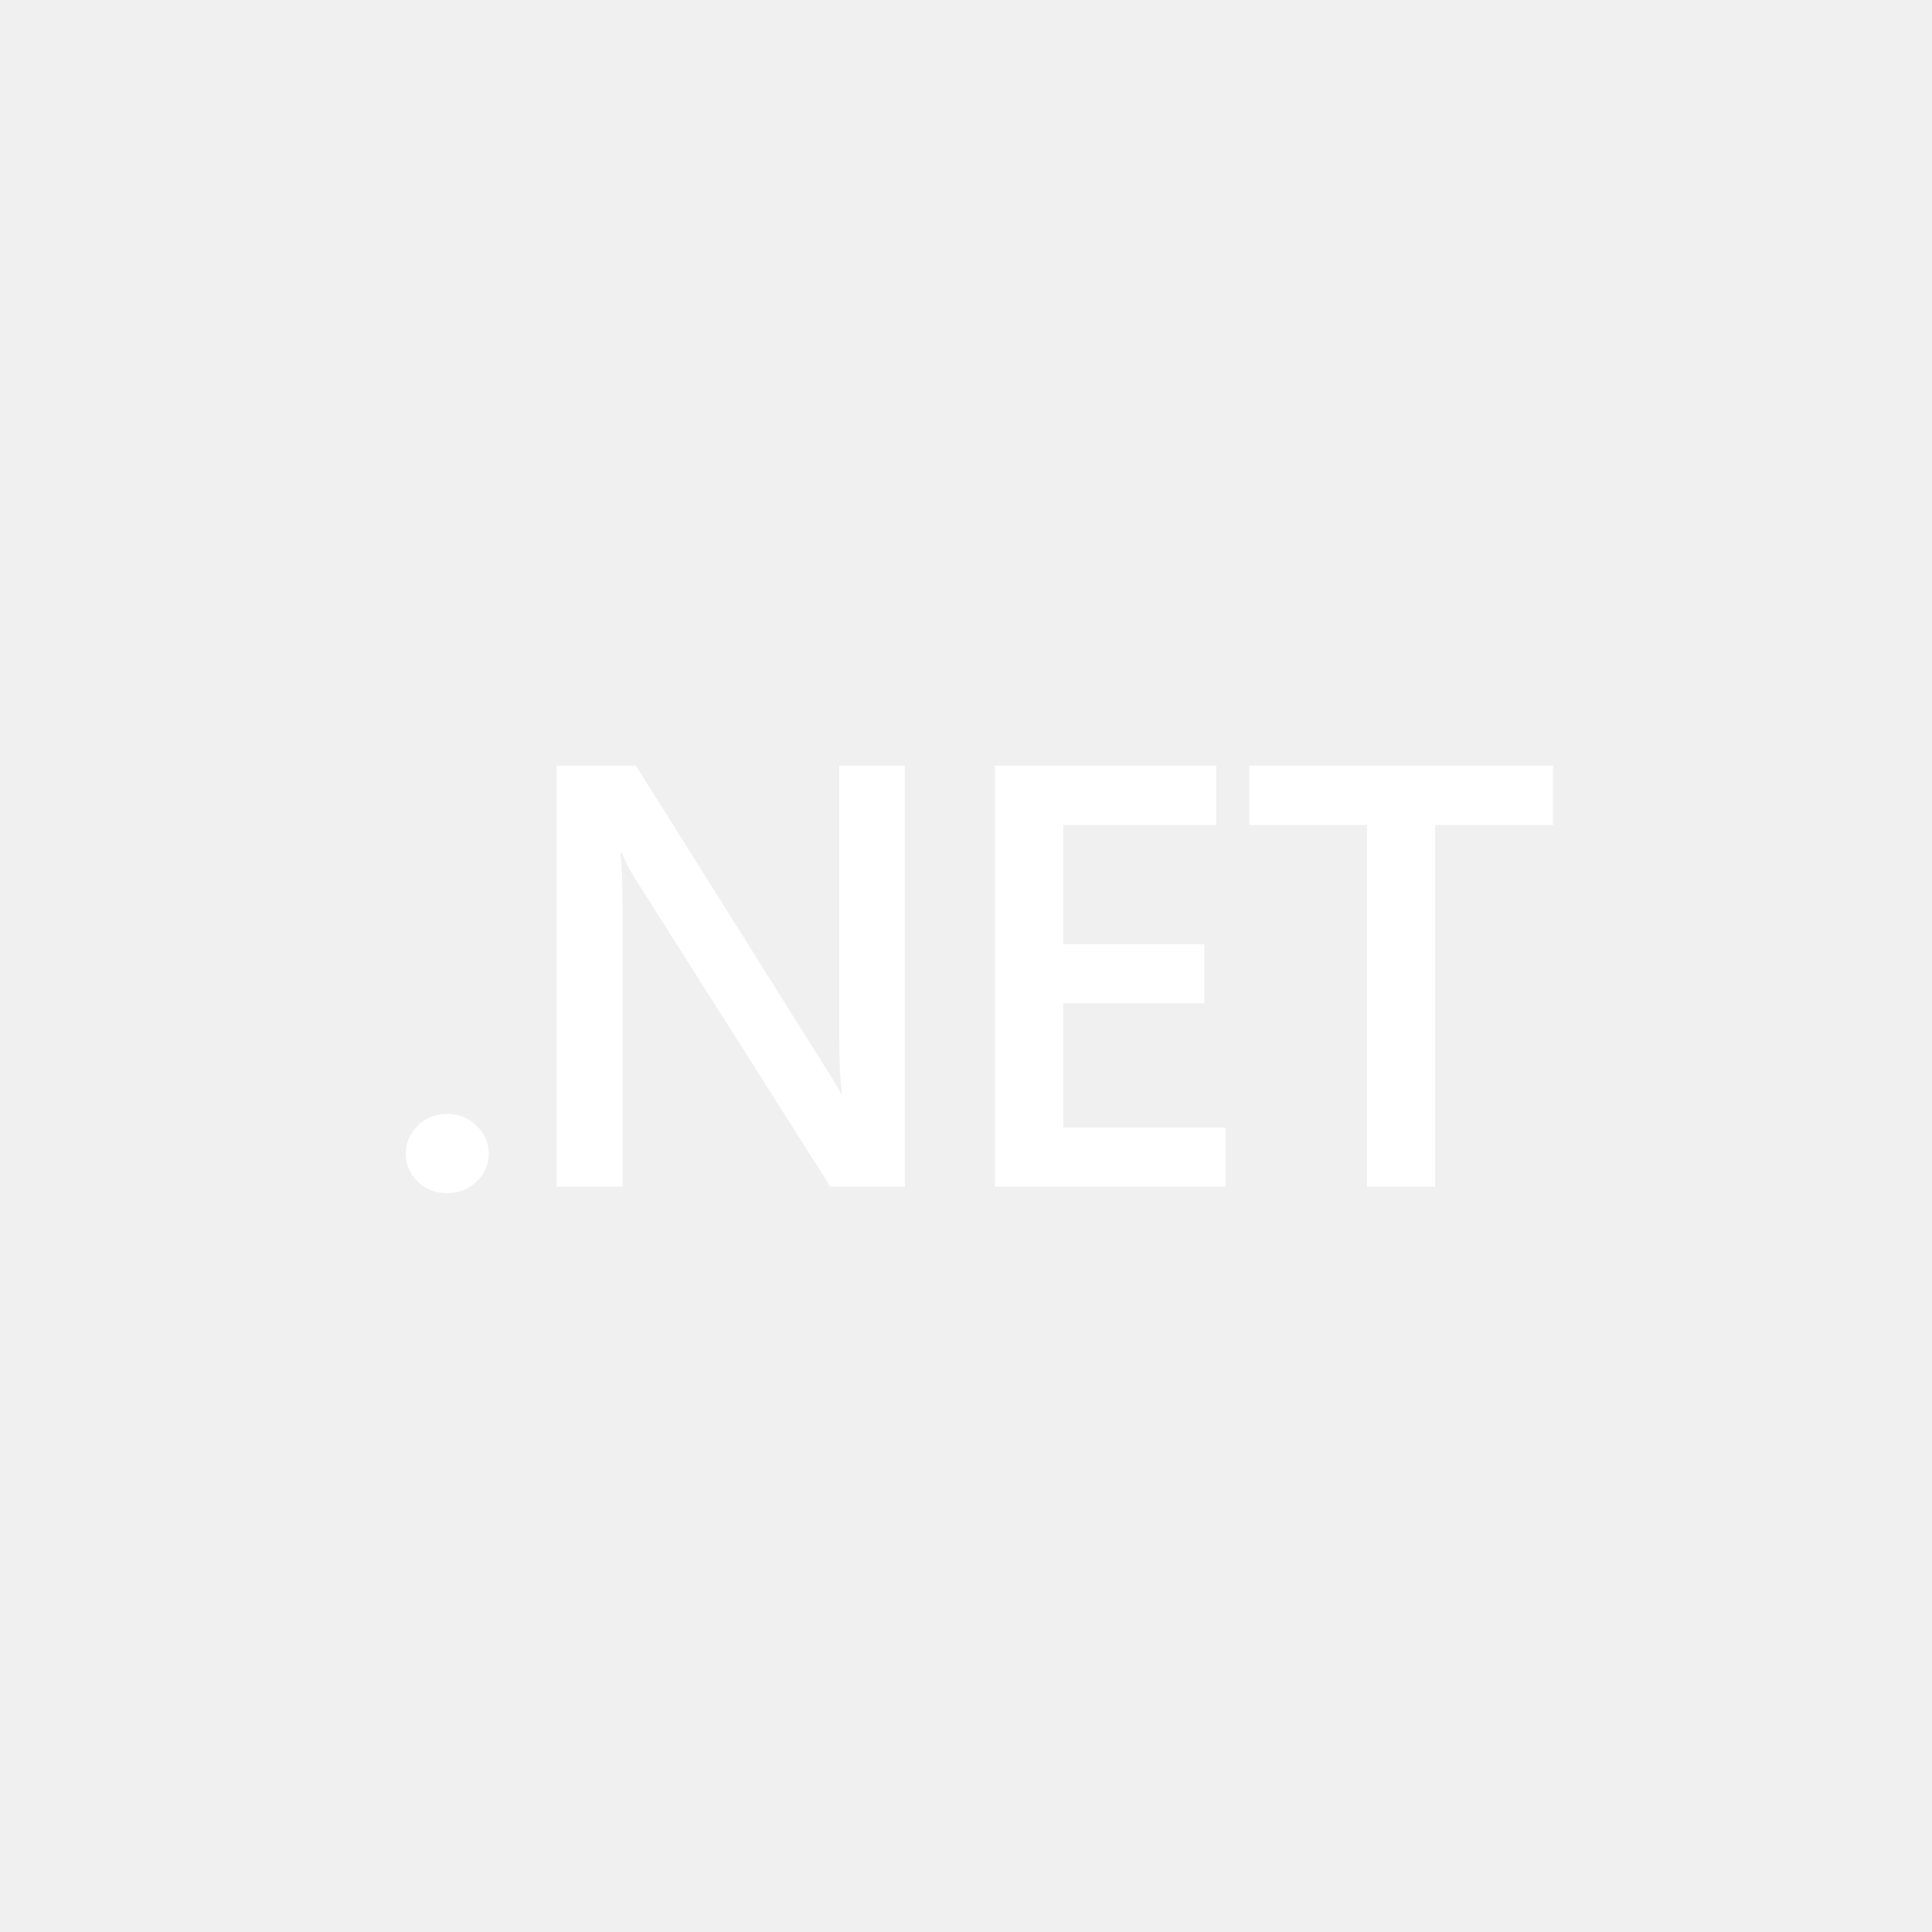
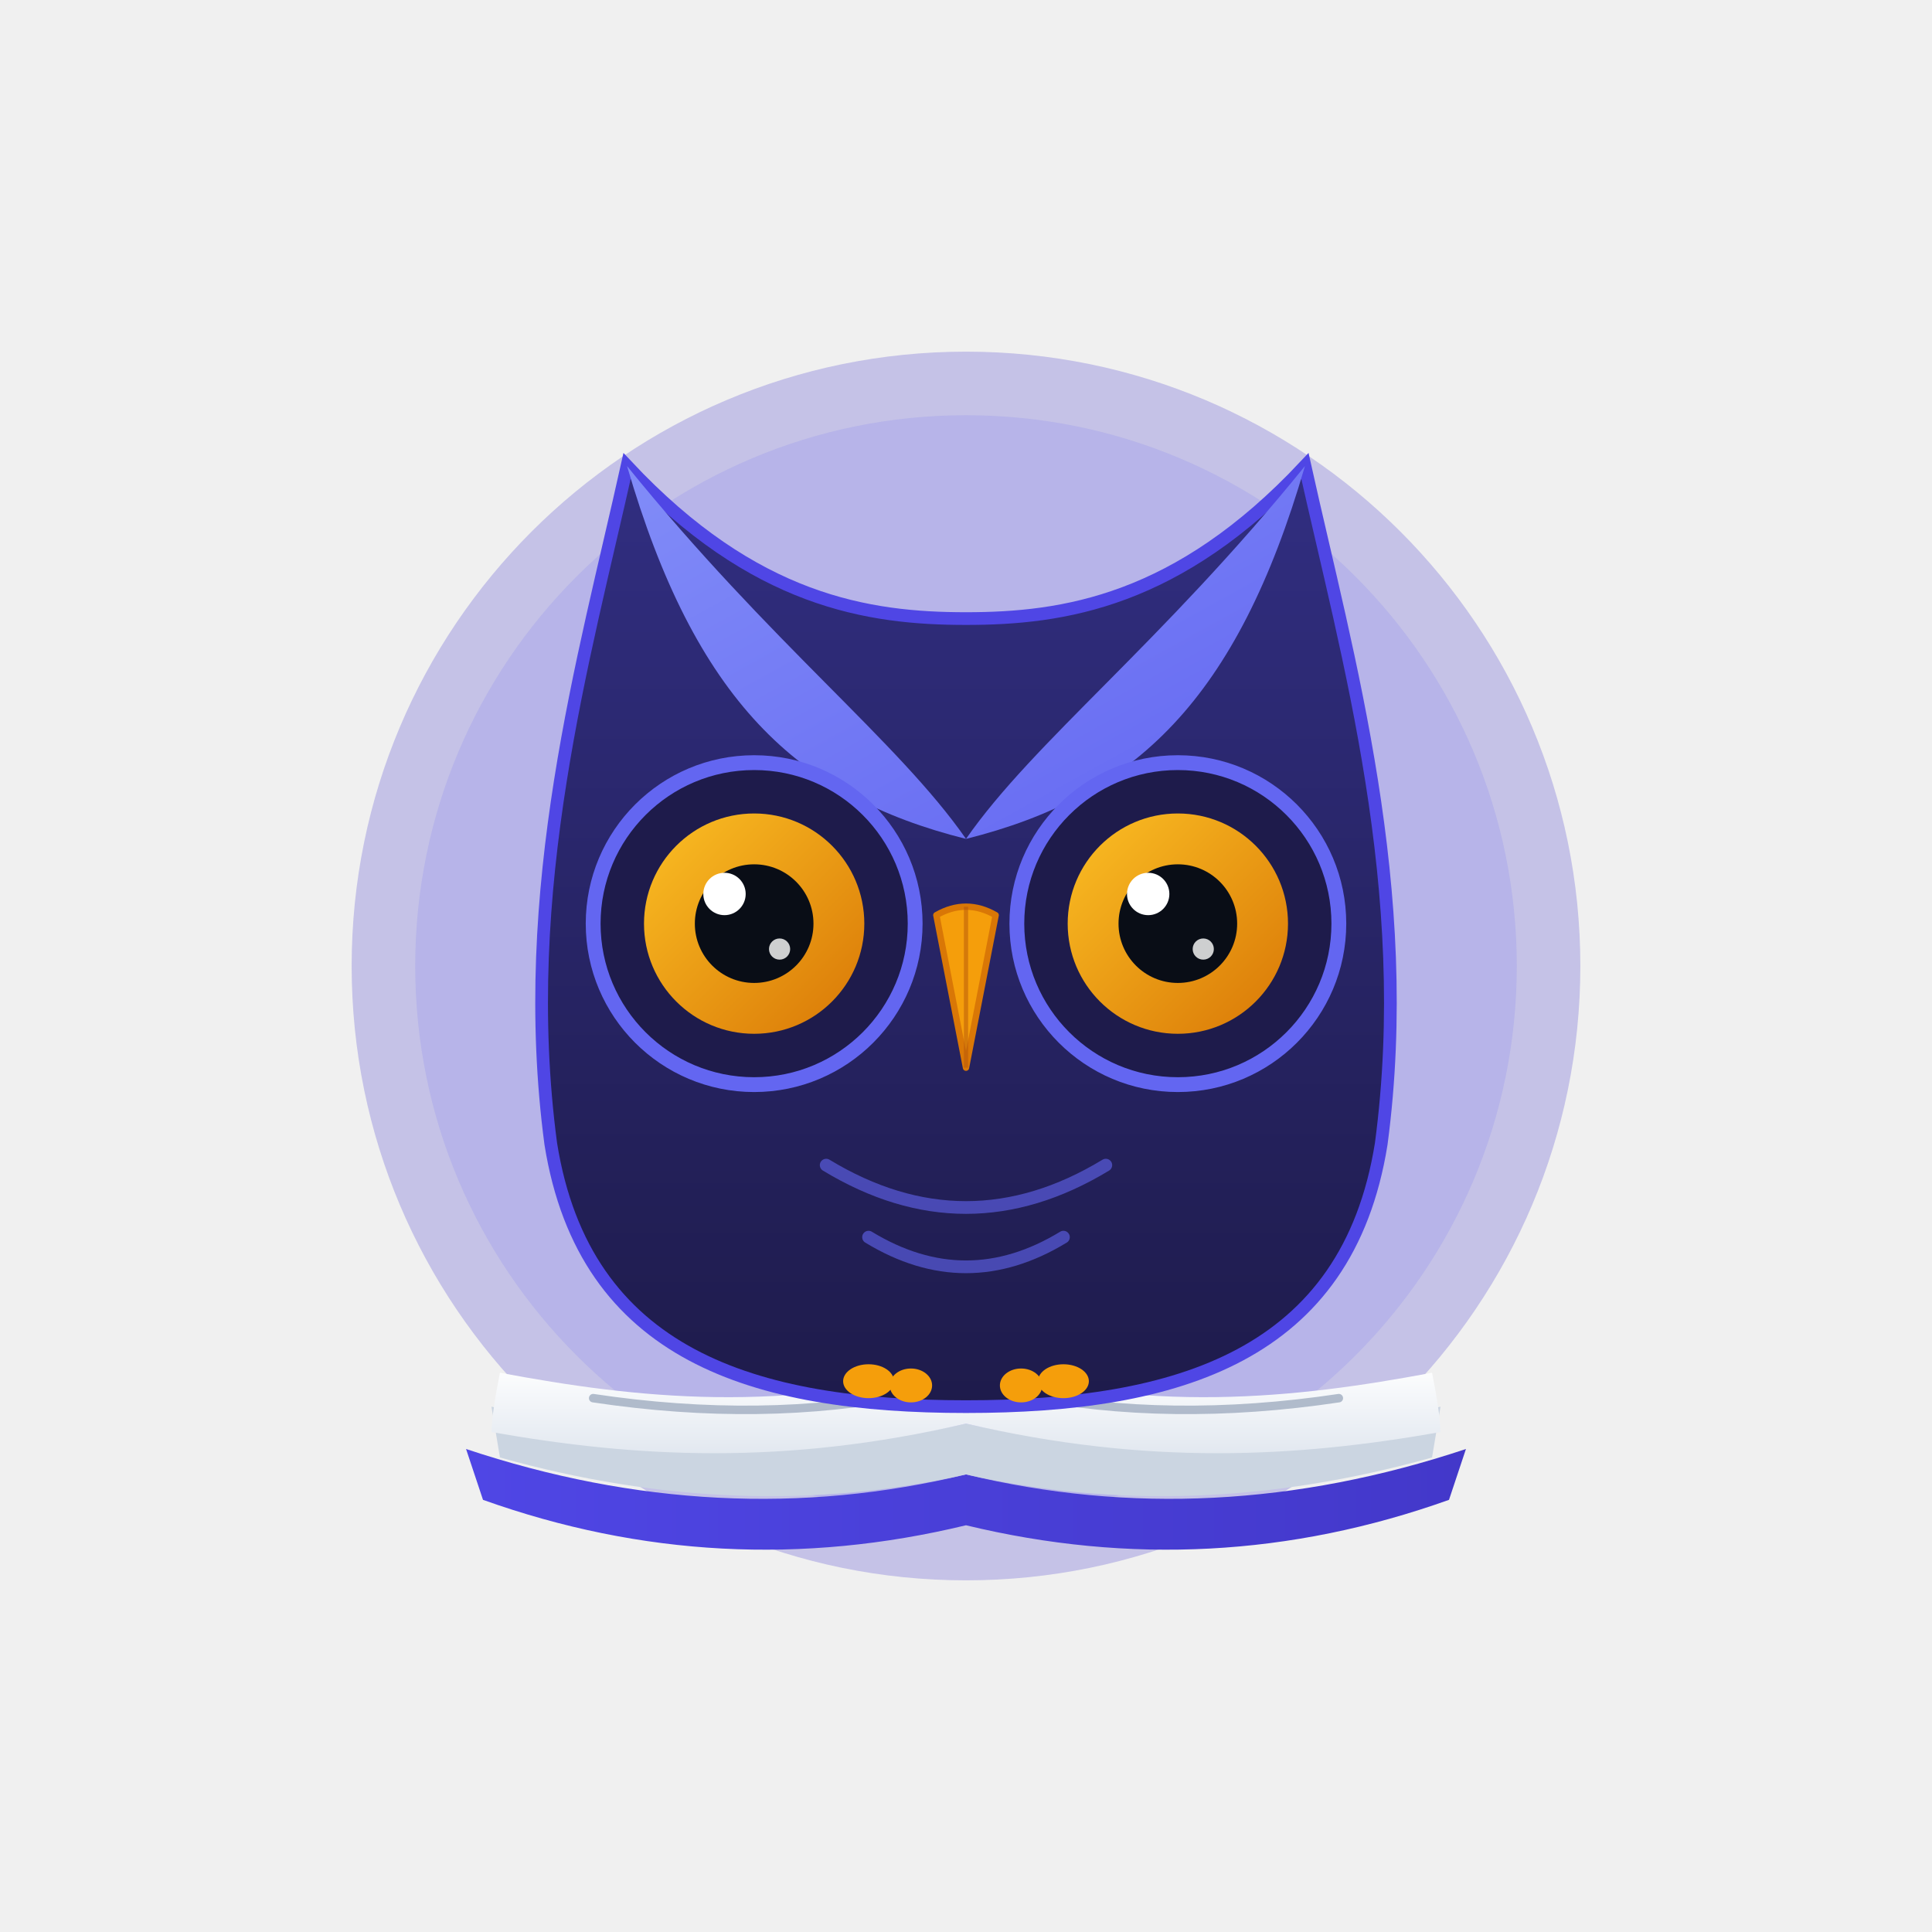
- <svg xmlns="http://www.w3.org/2000/svg" width="456" height="456" viewBox="0 0 456 456" version="1.1" xml:space="preserve" style="fill-rule:evenodd;clip-rule:evenodd;stroke-linejoin:round;stroke-miterlimit:2;">
-   <path d="m 105.5,281.609 c -2.703,0 -5.001,-0.9 -6.893,-2.702 -1.892,-1.848 -2.838,-4.042 -2.838,-6.582 0,-2.587 0.946,-4.804 2.838,-6.652 1.892,-1.848 4.19,-2.772 6.893,-2.772 2.748,0 5.068,0.924 6.96,2.772 1.937,1.848 2.906,4.064 2.906,6.652 0,2.54 -0.968,4.734 -2.906,6.582 -1.892,1.802 -4.212,2.702 -6.96,2.702 z" style="fill:#ffffff;fill-rule:nonzero;stroke-width:0.838" />
-   <path d="M 213.561,280.084 H 195.99 L 149.7,207.054 c -1.171,-1.848 -2.14,-3.765 -2.906,-5.751 h -0.406 c 0.361,2.125 0.541,6.675 0.541,13.65 v 65.132 h -15.543 v -99.36 h 18.719 l 44.737,71.298 c 1.892,2.957 3.109,4.989 3.649,6.098 h 0.27 c -0.45,-2.632 -0.676,-7.09 -0.676,-13.373 v -64.023 h 15.476 z" style="fill:#ffffff;fill-rule:nonzero;stroke-width:0.838" />
-   <path d="m 289.251,280.084 h -54.401 v -99.36 h 52.238 v 13.997 h -36.154 v 28.131 h 33.316 v 13.927 h -33.316 v 29.378 h 38.316 z" style="fill:#ffffff;fill-rule:nonzero;stroke-width:0.838" />
-   <path d="M 366.565,194.721 H 338.722 v 85.363 h -16.084 v -85.363 h -27.775 v -13.997 h 71.701 z" style="fill:#ffffff;fill-rule:nonzero;stroke-width:0.838" />
+ <svg xmlns="http://www.w3.org/2000/svg" width="456" height="456" viewBox="0 0 456 456" version="1.1">
+   <defs>
+     <linearGradient id="owlGradient" x1="0%" y1="0%" x2="0%" y2="100%">
+       <stop offset="0%" stop-color="#312e81" />
+       <stop offset="100%" stop-color="#1e1b4b" />
+     </linearGradient>
+     <linearGradient id="crestGradient" x1="0%" y1="0%" x2="100%" y2="100%">
+       <stop offset="0%" stop-color="#818cf8" />
+       <stop offset="100%" stop-color="#6366f1" />
+     </linearGradient>
+     <linearGradient id="eyeGradient" x1="0%" y1="0%" x2="100%" y2="100%">
+       <stop offset="0%" stop-color="#fbbf24" />
+       <stop offset="100%" stop-color="#d97706" />
+     </linearGradient>
+     <linearGradient id="bookCoverGradient" x1="0%" y1="0%" x2="100%" y2="0%">
+       <stop offset="0%" stop-color="#4f46e5" />
+       <stop offset="100%" stop-color="#4338ca" />
+     </linearGradient>
+     <linearGradient id="pageGradient" x1="0%" y1="0%" x2="0%" y2="100%">
+       <stop offset="0%" stop-color="#ffffff" />
+       <stop offset="100%" stop-color="#e2e8f0" />
+     </linearGradient>
+   </defs>
+   <circle cx="228" cy="228" r="145" fill="#4338ca" opacity="0.25" />
+   <circle cx="228" cy="228" r="130" fill="#6366f1" opacity="0.15" />
+   <path d="M 228,348 Q 170,362 110,342 L 114,354 Q 170,374 228,360 Q 286,374 342,354 L 346,342 Q 286,362 228,348 Z" fill="url(#bookCoverGradient)" />
+   <path d="M 228,336 Q 175,348 116,332 L 118,344 Q 175,360 228,348 Z" fill="#cbd5e1" />
+   <path d="M 228,336 Q 281,348 340,332 L 338,344 Q 281,360 228,348 Z" fill="#cbd5e1" />
+   <path d="M 228,322 C 185,334 150,330 118,324 C 117,329 116,335 116,338 C 150,344 185,346 228,336 Z" fill="url(#pageGradient)" />
+   <path d="M 228,322 C 271,334 306,330 338,324 C 339,329 340,335 340,338 C 306,344 271,346 228,336 Z" fill="url(#pageGradient)" />
+   <path d="M 140,330 Q 180,336 215,329" stroke="#94a3b8" stroke-width="2" stroke-linecap="round" fill="none" opacity="0.7" />
+   <path d="M 241,329 Q 276,336 316,330" stroke="#94a3b8" stroke-width="2" stroke-linecap="round" fill="none" opacity="0.7" />
+   <path d="M 148,110             C 178,142 205,146 228,146             C 251,146 278,142 308,110             C 318,155 334,210 326,270             C 318,320 278,332 228,332             C 178,332 138,320 130,270             C 122,210 138,155 148,110 Z" fill="url(#owlGradient)" stroke="#4f46e5" stroke-width="3" />
+   <path d="M 195,275 Q 228,295 261,275" fill="none" stroke="#6366f1" stroke-width="3" stroke-linecap="round" opacity="0.6" />
+   <path d="M 205,292 Q 228,306 251,292" fill="none" stroke="#6366f1" stroke-width="3" stroke-linecap="round" opacity="0.6" />
+   <path d="M 148,110             C 182,152 212,175 228,198             C 244,175 274,152 308,110             C 292,165 268,188 228,198             C 188,188 164,165 148,110 Z" fill="url(#crestGradient)" />
+   <circle cx="178" cy="218" r="38" fill="#1e1b4b" stroke="#6366f1" stroke-width="3.5" />
+   <circle cx="178" cy="218" r="26" fill="url(#eyeGradient)" />
+   <circle cx="178" cy="218" r="14" fill="#090d16" />
+   <circle cx="171" cy="211" r="5" fill="#ffffff" />
+   <circle cx="184" cy="224" r="2.5" fill="#ffffff" opacity="0.8" />
+   <circle cx="278" cy="218" r="38" fill="#1e1b4b" stroke="#6366f1" stroke-width="3.5" />
+   <circle cx="278" cy="218" r="26" fill="url(#eyeGradient)" />
+   <circle cx="278" cy="218" r="14" fill="#090d16" />
+   <circle cx="271" cy="211" r="5" fill="#ffffff" />
+   <circle cx="284" cy="224" r="2.5" fill="#ffffff" opacity="0.8" />
+   <path d="M 221,216 Q 228,212 235,216 L 228,252 Z" fill="#f59e0b" stroke="#d97706" stroke-width="1.5" stroke-linejoin="round" />
+   <path d="M 228,214 L 228,252" stroke="#b45309" stroke-width="1" opacity="0.5" />
+   <ellipse cx="205" cy="326" rx="6" ry="4" fill="#f59e0b" />
+   <ellipse cx="215" cy="327" rx="5" ry="4" fill="#f59e0b" />
+   <ellipse cx="241" cy="327" rx="5" ry="4" fill="#f59e0b" />
+   <ellipse cx="251" cy="326" rx="6" ry="4" fill="#f59e0b" />
</svg>
